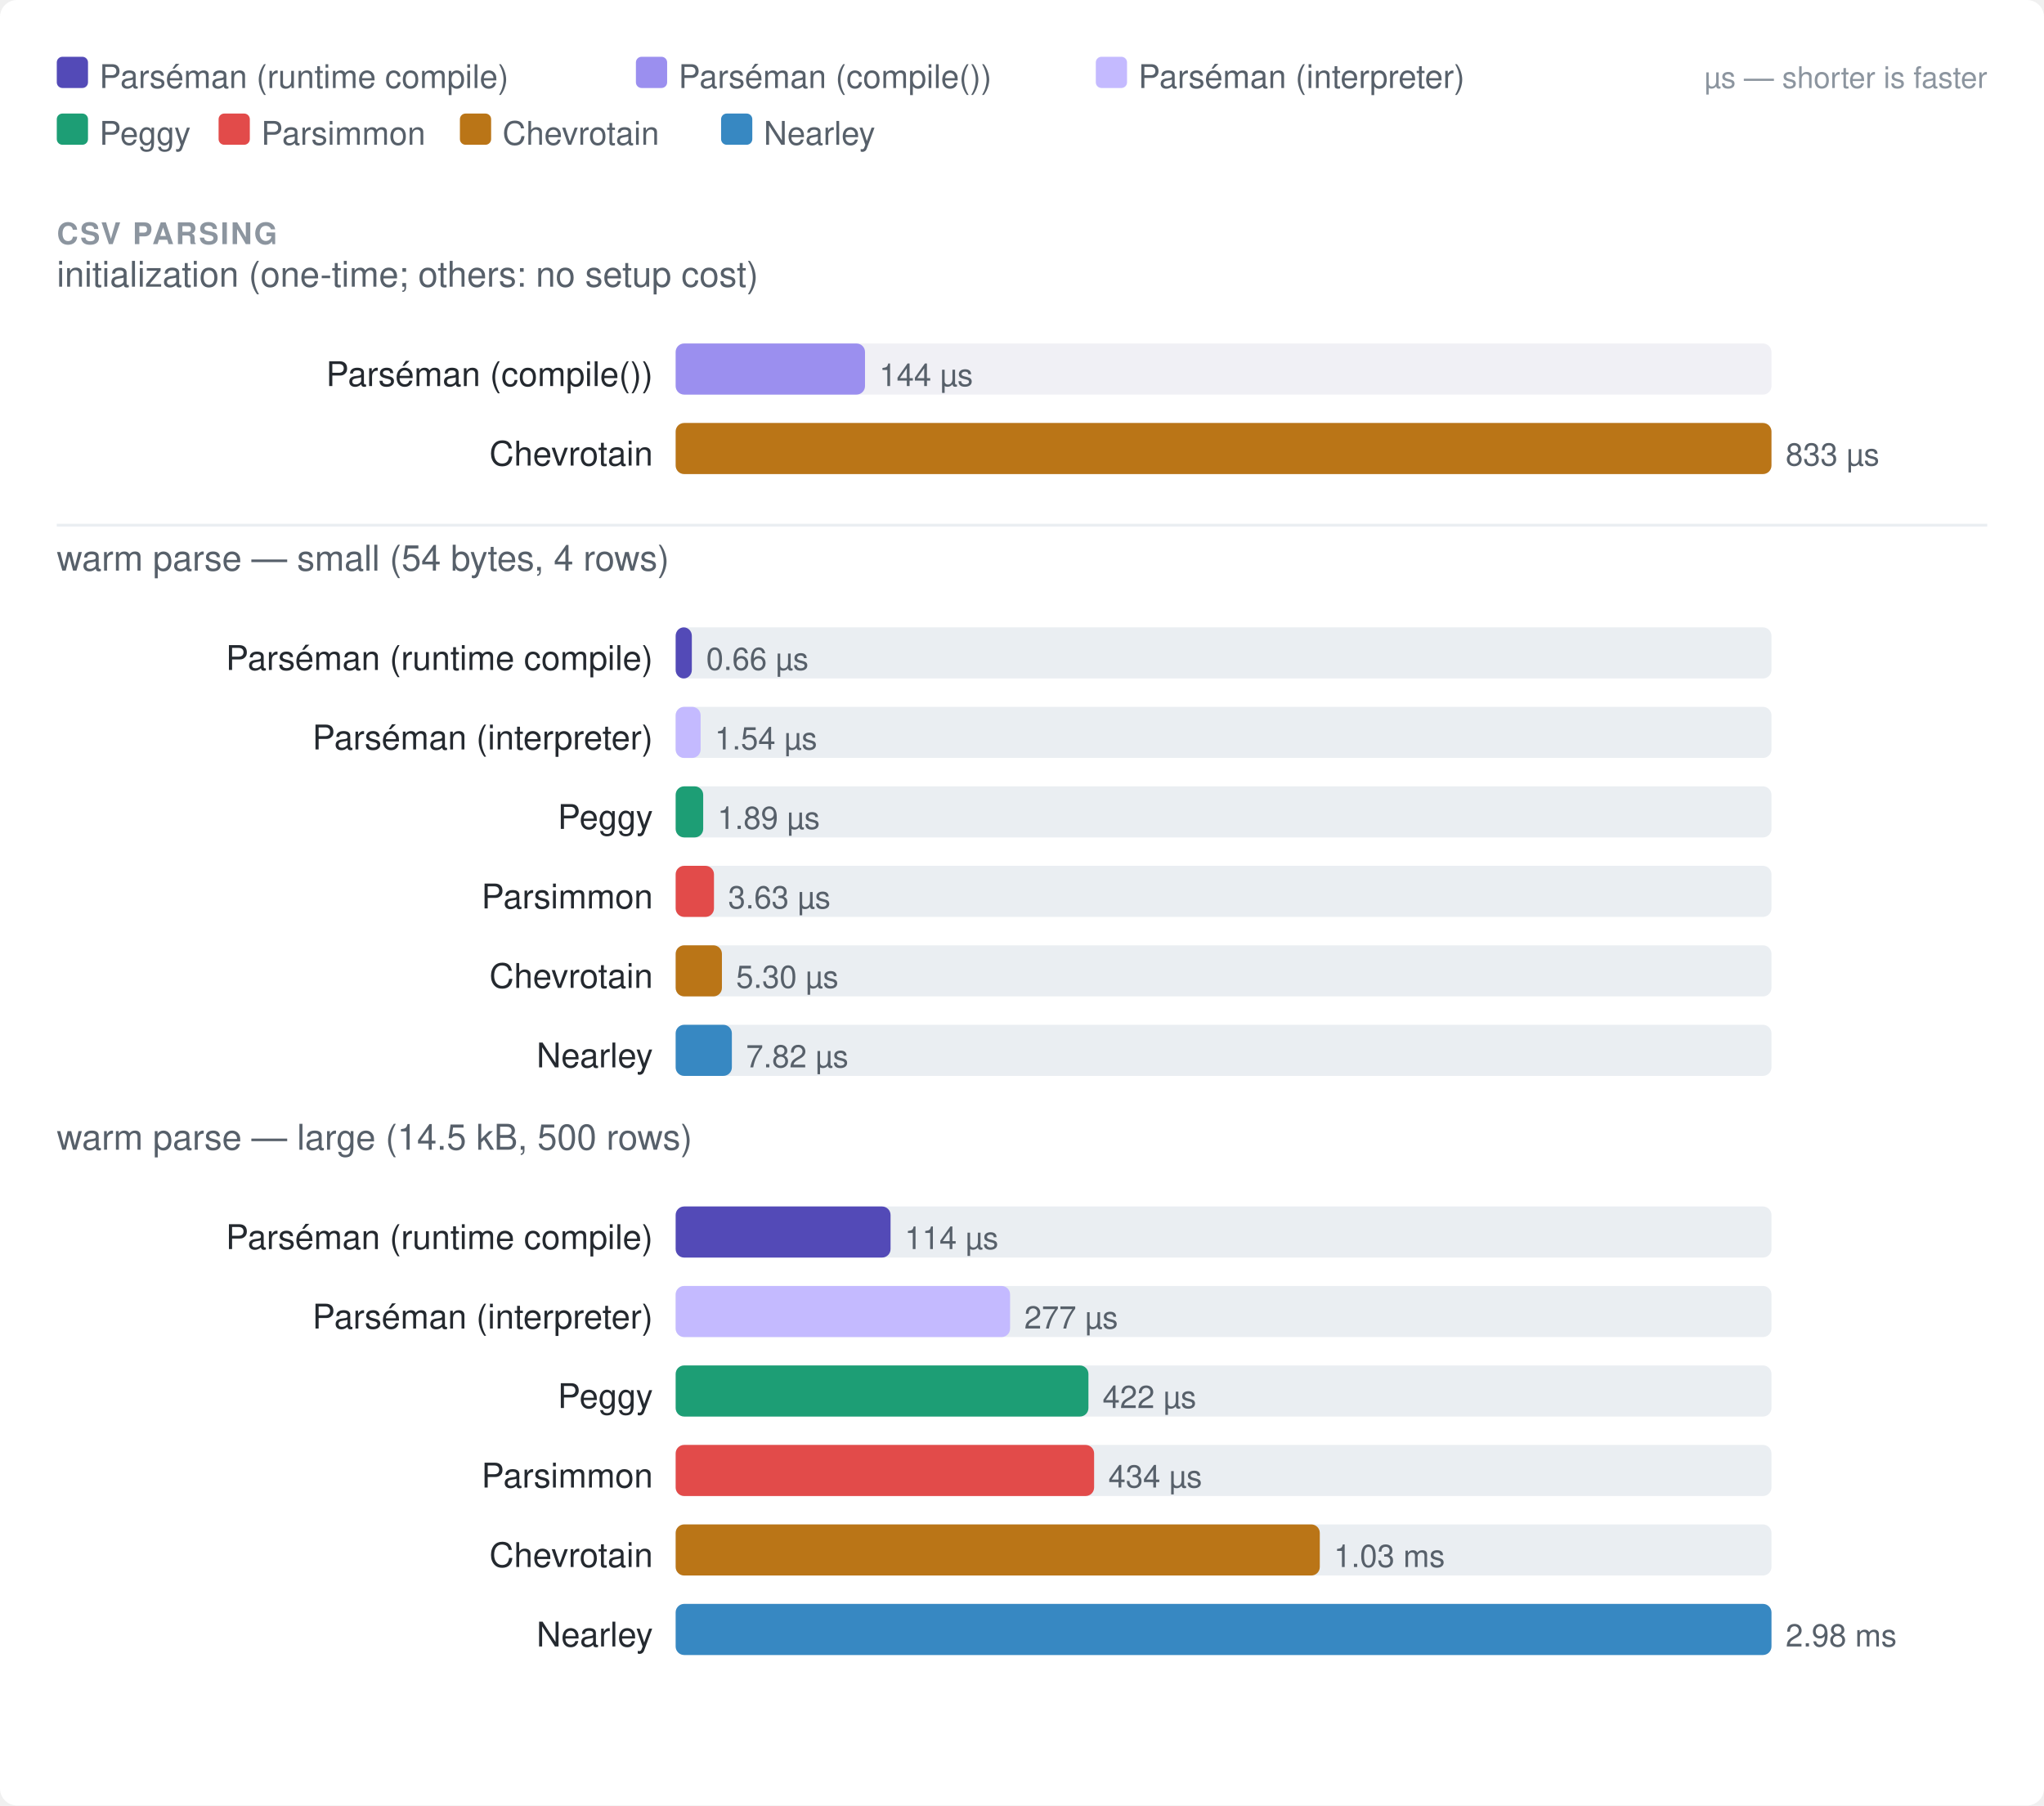
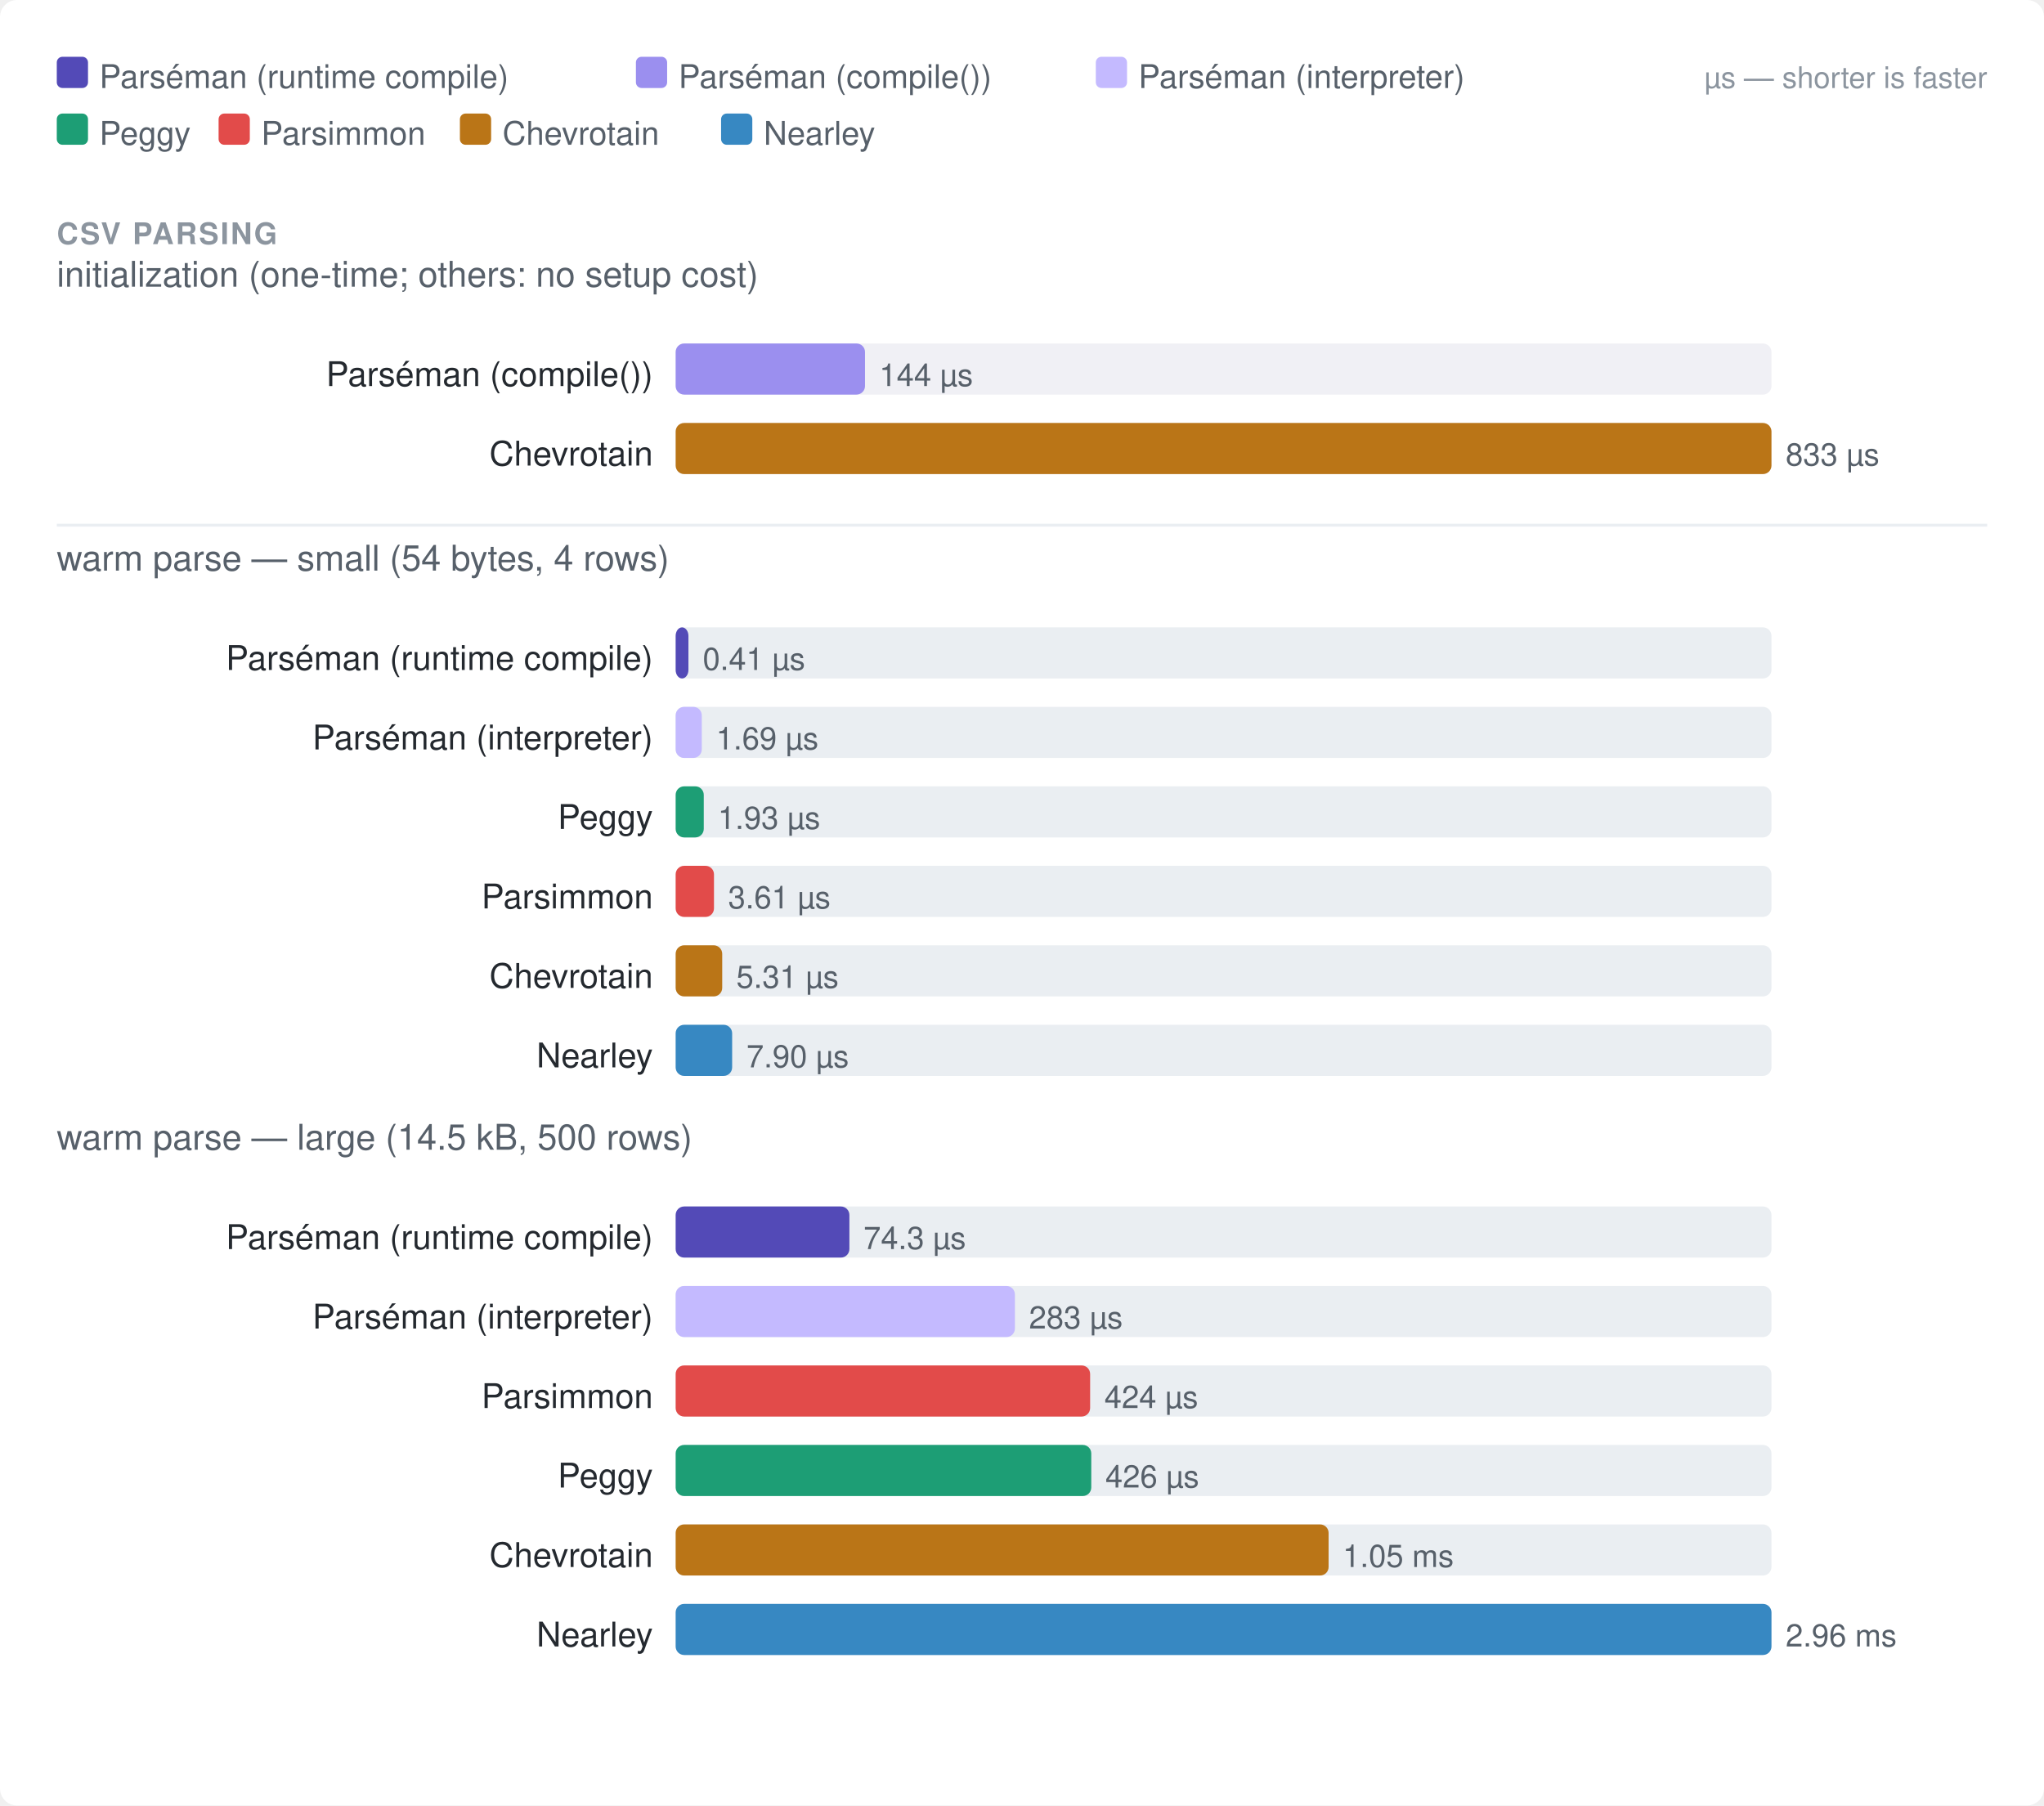
<svg xmlns="http://www.w3.org/2000/svg" viewBox="0 0 720 636" width="720" height="636">
  <rect width="720" height="636" fill="white" rx="6" />
  <rect x="20" y="20" width="11" height="11" rx="2" fill="#534AB7" />
  <text x="35" y="31" font-size="11.5" fill="#57606a" font-family="-apple-system,BlinkMacSystemFont,'Segoe UI',Helvetica,Arial,sans-serif">Parséman (runtime compile)</text>
  <rect x="224" y="20" width="11" height="11" rx="2" fill="#9B8FEF" />
  <text x="239" y="31" font-size="11.5" fill="#57606a" font-family="-apple-system,BlinkMacSystemFont,'Segoe UI',Helvetica,Arial,sans-serif">Parséman (compile())</text>
  <rect x="386" y="20" width="11" height="11" rx="2" fill="#C4BAFF" />
  <text x="401" y="31" font-size="11.5" fill="#57606a" font-family="-apple-system,BlinkMacSystemFont,'Segoe UI',Helvetica,Arial,sans-serif">Parséman (interpreter)</text>
  <rect x="20" y="40" width="11" height="11" rx="2" fill="#1D9E75" />
  <text x="35" y="51" font-size="11.5" fill="#57606a" font-family="-apple-system,BlinkMacSystemFont,'Segoe UI',Helvetica,Arial,sans-serif">Peggy</text>
  <rect x="77" y="40" width="11" height="11" rx="2" fill="#E24B4A" />
  <text x="92" y="51" font-size="11.5" fill="#57606a" font-family="-apple-system,BlinkMacSystemFont,'Segoe UI',Helvetica,Arial,sans-serif">Parsimmon</text>
  <rect x="162" y="40" width="11" height="11" rx="2" fill="#BA7517" />
  <text x="177" y="51" font-size="11.5" fill="#57606a" font-family="-apple-system,BlinkMacSystemFont,'Segoe UI',Helvetica,Arial,sans-serif">Chevrotain</text>
  <rect x="254" y="40" width="11" height="11" rx="2" fill="#3788C2" />
  <text x="269" y="51" font-size="11.5" fill="#57606a" font-family="-apple-system,BlinkMacSystemFont,'Segoe UI',Helvetica,Arial,sans-serif">Nearley</text>
  <text x="700" y="31" font-size="10.5" fill="#8c959f" text-anchor="end" font-family="-apple-system,BlinkMacSystemFont,'Segoe UI',Helvetica,Arial,sans-serif">µs — shorter is faster</text>
  <text x="20" y="86" font-size="10.5" font-weight="600" fill="#8c959f" letter-spacing="0.06em" font-family="-apple-system,BlinkMacSystemFont,'Segoe UI',Helvetica,Arial,sans-serif">CSV PARSING</text>
  <text x="20" y="101" font-size="12.5" fill="#57606a" font-family="-apple-system,BlinkMacSystemFont,'Segoe UI',Helvetica,Arial,sans-serif">initialization (one-time; others: no setup cost)</text>
  <text x="230" y="136" text-anchor="end" font-size="12" fill="#24292f" font-family="-apple-system,BlinkMacSystemFont,'Segoe UI',Helvetica,Arial,sans-serif">Parséman (compile())</text>
  <rect x="238" y="121" width="386" height="18" rx="3" fill="#f0f0f5" />
  <rect x="238" y="121" width="66.7" height="18" rx="3" fill="#9B8FEF" />
  <text x="309.719" y="136" font-size="11" fill="#57606a" font-family="-apple-system,BlinkMacSystemFont,'Segoe UI',Helvetica,Arial,sans-serif">144 µs</text>
  <text x="230" y="164" text-anchor="end" font-size="12" fill="#24292f" font-family="-apple-system,BlinkMacSystemFont,'Segoe UI',Helvetica,Arial,sans-serif">Chevrotain</text>
  <rect x="238" y="149" width="386" height="18" rx="3" fill="#f0f0f5" />
  <rect x="238" y="149" width="386.0" height="18" rx="3" fill="#BA7517" />
  <text x="629" y="164" font-size="11" fill="#57606a" font-family="-apple-system,BlinkMacSystemFont,'Segoe UI',Helvetica,Arial,sans-serif">833 µs</text>
  <line x1="20" y1="185" x2="700" y2="185" stroke="#eaeef2" stroke-width="1" />
  <text x="20" y="201" font-size="12.5" fill="#57606a" font-family="-apple-system,BlinkMacSystemFont,'Segoe UI',Helvetica,Arial,sans-serif">warm parse — small  (54 bytes, 4 rows)</text>
  <text x="230" y="236" text-anchor="end" font-size="12" fill="#24292f" font-family="-apple-system,BlinkMacSystemFont,'Segoe UI',Helvetica,Arial,sans-serif">Parséman (runtime compile)</text>
  <rect x="238" y="221" width="386" height="18" rx="3" fill="#eaeef2" />
-   <rect x="238" y="221" width="5.7" height="18" rx="3" fill="#534AB7" />
-   <text x="248.745" y="236" font-size="11" fill="#57606a" font-family="-apple-system,BlinkMacSystemFont,'Segoe UI',Helvetica,Arial,sans-serif">0.66 µs</text>
+   <rect x="238" y="221" width="4.5" height="18" rx="3" fill="#534AB7" />
+   <text x="247.544" y="236" font-size="11" fill="#57606a" font-family="-apple-system,BlinkMacSystemFont,'Segoe UI',Helvetica,Arial,sans-serif">0.41 µs</text>
  <text x="230" y="264" text-anchor="end" font-size="12" fill="#24292f" font-family="-apple-system,BlinkMacSystemFont,'Segoe UI',Helvetica,Arial,sans-serif">Parséman (interpreter)</text>
  <rect x="238" y="249" width="386" height="18" rx="3" fill="#eaeef2" />
-   <rect x="238" y="249" width="8.8" height="18" rx="3" fill="#C4BAFF" />
-   <text x="251.78" y="264" font-size="11" fill="#57606a" font-family="-apple-system,BlinkMacSystemFont,'Segoe UI',Helvetica,Arial,sans-serif">1.54 µs</text>
+   <rect x="238" y="249" width="9.2" height="18" rx="3" fill="#C4BAFF" />
+   <text x="252.235" y="264" font-size="11" fill="#57606a" font-family="-apple-system,BlinkMacSystemFont,'Segoe UI',Helvetica,Arial,sans-serif">1.69 µs</text>
  <text x="230" y="292" text-anchor="end" font-size="12" fill="#24292f" font-family="-apple-system,BlinkMacSystemFont,'Segoe UI',Helvetica,Arial,sans-serif">Peggy</text>
  <rect x="238" y="277" width="386" height="18" rx="3" fill="#eaeef2" />
-   <rect x="238" y="277" width="9.7" height="18" rx="3" fill="#1D9E75" />
-   <text x="252.733" y="292" font-size="11" fill="#57606a" font-family="-apple-system,BlinkMacSystemFont,'Segoe UI',Helvetica,Arial,sans-serif">1.89 µs</text>
+   <rect x="238" y="277" width="9.9" height="18" rx="3" fill="#1D9E75" />
+   <text x="252.865" y="292" font-size="11" fill="#57606a" font-family="-apple-system,BlinkMacSystemFont,'Segoe UI',Helvetica,Arial,sans-serif">1.93 µs</text>
  <text x="230" y="320" text-anchor="end" font-size="12" fill="#24292f" font-family="-apple-system,BlinkMacSystemFont,'Segoe UI',Helvetica,Arial,sans-serif">Parsimmon</text>
  <rect x="238" y="305" width="386" height="18" rx="3" fill="#eaeef2" />
  <rect x="238" y="305" width="13.5" height="18" rx="3" fill="#E24B4A" />
-   <text x="256.485" y="320" font-size="11" fill="#57606a" font-family="-apple-system,BlinkMacSystemFont,'Segoe UI',Helvetica,Arial,sans-serif">3.63 µs</text>
+   <text x="256.484" y="320" font-size="11" fill="#57606a" font-family="-apple-system,BlinkMacSystemFont,'Segoe UI',Helvetica,Arial,sans-serif">3.61 µs</text>
  <text x="230" y="348" text-anchor="end" font-size="12" fill="#24292f" font-family="-apple-system,BlinkMacSystemFont,'Segoe UI',Helvetica,Arial,sans-serif">Chevrotain</text>
  <rect x="238" y="333" width="386" height="18" rx="3" fill="#eaeef2" />
-   <rect x="238" y="333" width="16.3" height="18" rx="3" fill="#BA7517" />
-   <text x="259.284" y="348" font-size="11" fill="#57606a" font-family="-apple-system,BlinkMacSystemFont,'Segoe UI',Helvetica,Arial,sans-serif">5.30 µs</text>
+   <rect x="238" y="333" width="16.4" height="18" rx="3" fill="#BA7517" />
+   <text x="259.351" y="348" font-size="11" fill="#57606a" font-family="-apple-system,BlinkMacSystemFont,'Segoe UI',Helvetica,Arial,sans-serif">5.31 µs</text>
  <text x="230" y="376" text-anchor="end" font-size="12" fill="#24292f" font-family="-apple-system,BlinkMacSystemFont,'Segoe UI',Helvetica,Arial,sans-serif">Nearley</text>
  <rect x="238" y="361" width="386" height="18" rx="3" fill="#eaeef2" />
-   <rect x="238" y="361" width="19.8" height="18" rx="3" fill="#3788C2" />
-   <text x="262.778" y="376" font-size="11" fill="#57606a" font-family="-apple-system,BlinkMacSystemFont,'Segoe UI',Helvetica,Arial,sans-serif">7.82 µs</text>
+   <rect x="238" y="361" width="19.9" height="18" rx="3" fill="#3788C2" />
+   <text x="262.941" y="376" font-size="11" fill="#57606a" font-family="-apple-system,BlinkMacSystemFont,'Segoe UI',Helvetica,Arial,sans-serif">7.90 µs</text>
  <text x="20" y="405" font-size="12.5" fill="#57606a" font-family="-apple-system,BlinkMacSystemFont,'Segoe UI',Helvetica,Arial,sans-serif">warm parse — large  (14.5 kB, 500 rows)</text>
  <text x="230" y="440" text-anchor="end" font-size="12" fill="#24292f" font-family="-apple-system,BlinkMacSystemFont,'Segoe UI',Helvetica,Arial,sans-serif">Parséman (runtime compile)</text>
  <rect x="238" y="425" width="386" height="18" rx="3" fill="#eaeef2" />
-   <rect x="238" y="425" width="75.7" height="18" rx="3" fill="#534AB7" />
-   <text x="318.68" y="440" font-size="11" fill="#57606a" font-family="-apple-system,BlinkMacSystemFont,'Segoe UI',Helvetica,Arial,sans-serif">114 µs</text>
+   <rect x="238" y="425" width="61.2" height="18" rx="3" fill="#534AB7" />
+   <text x="304.169" y="440" font-size="11" fill="#57606a" font-family="-apple-system,BlinkMacSystemFont,'Segoe UI',Helvetica,Arial,sans-serif">74.3 µs</text>
  <text x="230" y="468" text-anchor="end" font-size="12" fill="#24292f" font-family="-apple-system,BlinkMacSystemFont,'Segoe UI',Helvetica,Arial,sans-serif">Parséman (interpreter)</text>
  <rect x="238" y="453" width="386" height="18" rx="3" fill="#eaeef2" />
-   <rect x="238" y="453" width="117.8" height="18" rx="3" fill="#C4BAFF" />
-   <text x="360.796" y="468" font-size="11" fill="#57606a" font-family="-apple-system,BlinkMacSystemFont,'Segoe UI',Helvetica,Arial,sans-serif">277 µs</text>
-   <text x="230" y="496" text-anchor="end" font-size="12" fill="#24292f" font-family="-apple-system,BlinkMacSystemFont,'Segoe UI',Helvetica,Arial,sans-serif">Peggy</text>
+   <rect x="238" y="453" width="119.5" height="18" rx="3" fill="#C4BAFF" />
+   <text x="362.46" y="468" font-size="11" fill="#57606a" font-family="-apple-system,BlinkMacSystemFont,'Segoe UI',Helvetica,Arial,sans-serif">283 µs</text>
+   <text x="230" y="496" text-anchor="end" font-size="12" fill="#24292f" font-family="-apple-system,BlinkMacSystemFont,'Segoe UI',Helvetica,Arial,sans-serif">Parsimmon</text>
  <rect x="238" y="481" width="386" height="18" rx="3" fill="#eaeef2" />
-   <rect x="238" y="481" width="145.4" height="18" rx="3" fill="#1D9E75" />
-   <text x="388.379" y="496" font-size="11" fill="#57606a" font-family="-apple-system,BlinkMacSystemFont,'Segoe UI',Helvetica,Arial,sans-serif">422 µs</text>
-   <text x="230" y="524" text-anchor="end" font-size="12" fill="#24292f" font-family="-apple-system,BlinkMacSystemFont,'Segoe UI',Helvetica,Arial,sans-serif">Parsimmon</text>
+   <rect x="238" y="481" width="146.0" height="18" rx="3" fill="#E24B4A" />
+   <text x="389.017" y="496" font-size="11" fill="#57606a" font-family="-apple-system,BlinkMacSystemFont,'Segoe UI',Helvetica,Arial,sans-serif">424 µs</text>
+   <text x="230" y="524" text-anchor="end" font-size="12" fill="#24292f" font-family="-apple-system,BlinkMacSystemFont,'Segoe UI',Helvetica,Arial,sans-serif">Peggy</text>
  <rect x="238" y="509" width="386" height="18" rx="3" fill="#eaeef2" />
-   <rect x="238" y="509" width="147.4" height="18" rx="3" fill="#E24B4A" />
-   <text x="390.419" y="524" font-size="11" fill="#57606a" font-family="-apple-system,BlinkMacSystemFont,'Segoe UI',Helvetica,Arial,sans-serif">434 µs</text>
+   <rect x="238" y="509" width="146.4" height="18" rx="3" fill="#1D9E75" />
+   <text x="389.365" y="524" font-size="11" fill="#57606a" font-family="-apple-system,BlinkMacSystemFont,'Segoe UI',Helvetica,Arial,sans-serif">426 µs</text>
  <text x="230" y="552" text-anchor="end" font-size="12" fill="#24292f" font-family="-apple-system,BlinkMacSystemFont,'Segoe UI',Helvetica,Arial,sans-serif">Chevrotain</text>
  <rect x="238" y="537" width="386" height="18" rx="3" fill="#eaeef2" />
-   <rect x="238" y="537" width="226.9" height="18" rx="3" fill="#BA7517" />
-   <text x="469.851" y="552" font-size="11" fill="#57606a" font-family="-apple-system,BlinkMacSystemFont,'Segoe UI',Helvetica,Arial,sans-serif">1.03 ms</text>
+   <rect x="238" y="537" width="230.0" height="18" rx="3" fill="#BA7517" />
+   <text x="472.969" y="552" font-size="11" fill="#57606a" font-family="-apple-system,BlinkMacSystemFont,'Segoe UI',Helvetica,Arial,sans-serif">1.05 ms</text>
  <text x="230" y="580" text-anchor="end" font-size="12" fill="#24292f" font-family="-apple-system,BlinkMacSystemFont,'Segoe UI',Helvetica,Arial,sans-serif">Nearley</text>
  <rect x="238" y="565" width="386" height="18" rx="3" fill="#eaeef2" />
  <rect x="238" y="565" width="386.0" height="18" rx="3" fill="#3788C2" />
-   <text x="629" y="580" font-size="11" fill="#57606a" font-family="-apple-system,BlinkMacSystemFont,'Segoe UI',Helvetica,Arial,sans-serif">2.98 ms</text>
+   <text x="629" y="580" font-size="11" fill="#57606a" font-family="-apple-system,BlinkMacSystemFont,'Segoe UI',Helvetica,Arial,sans-serif">2.96 ms</text>
</svg>
